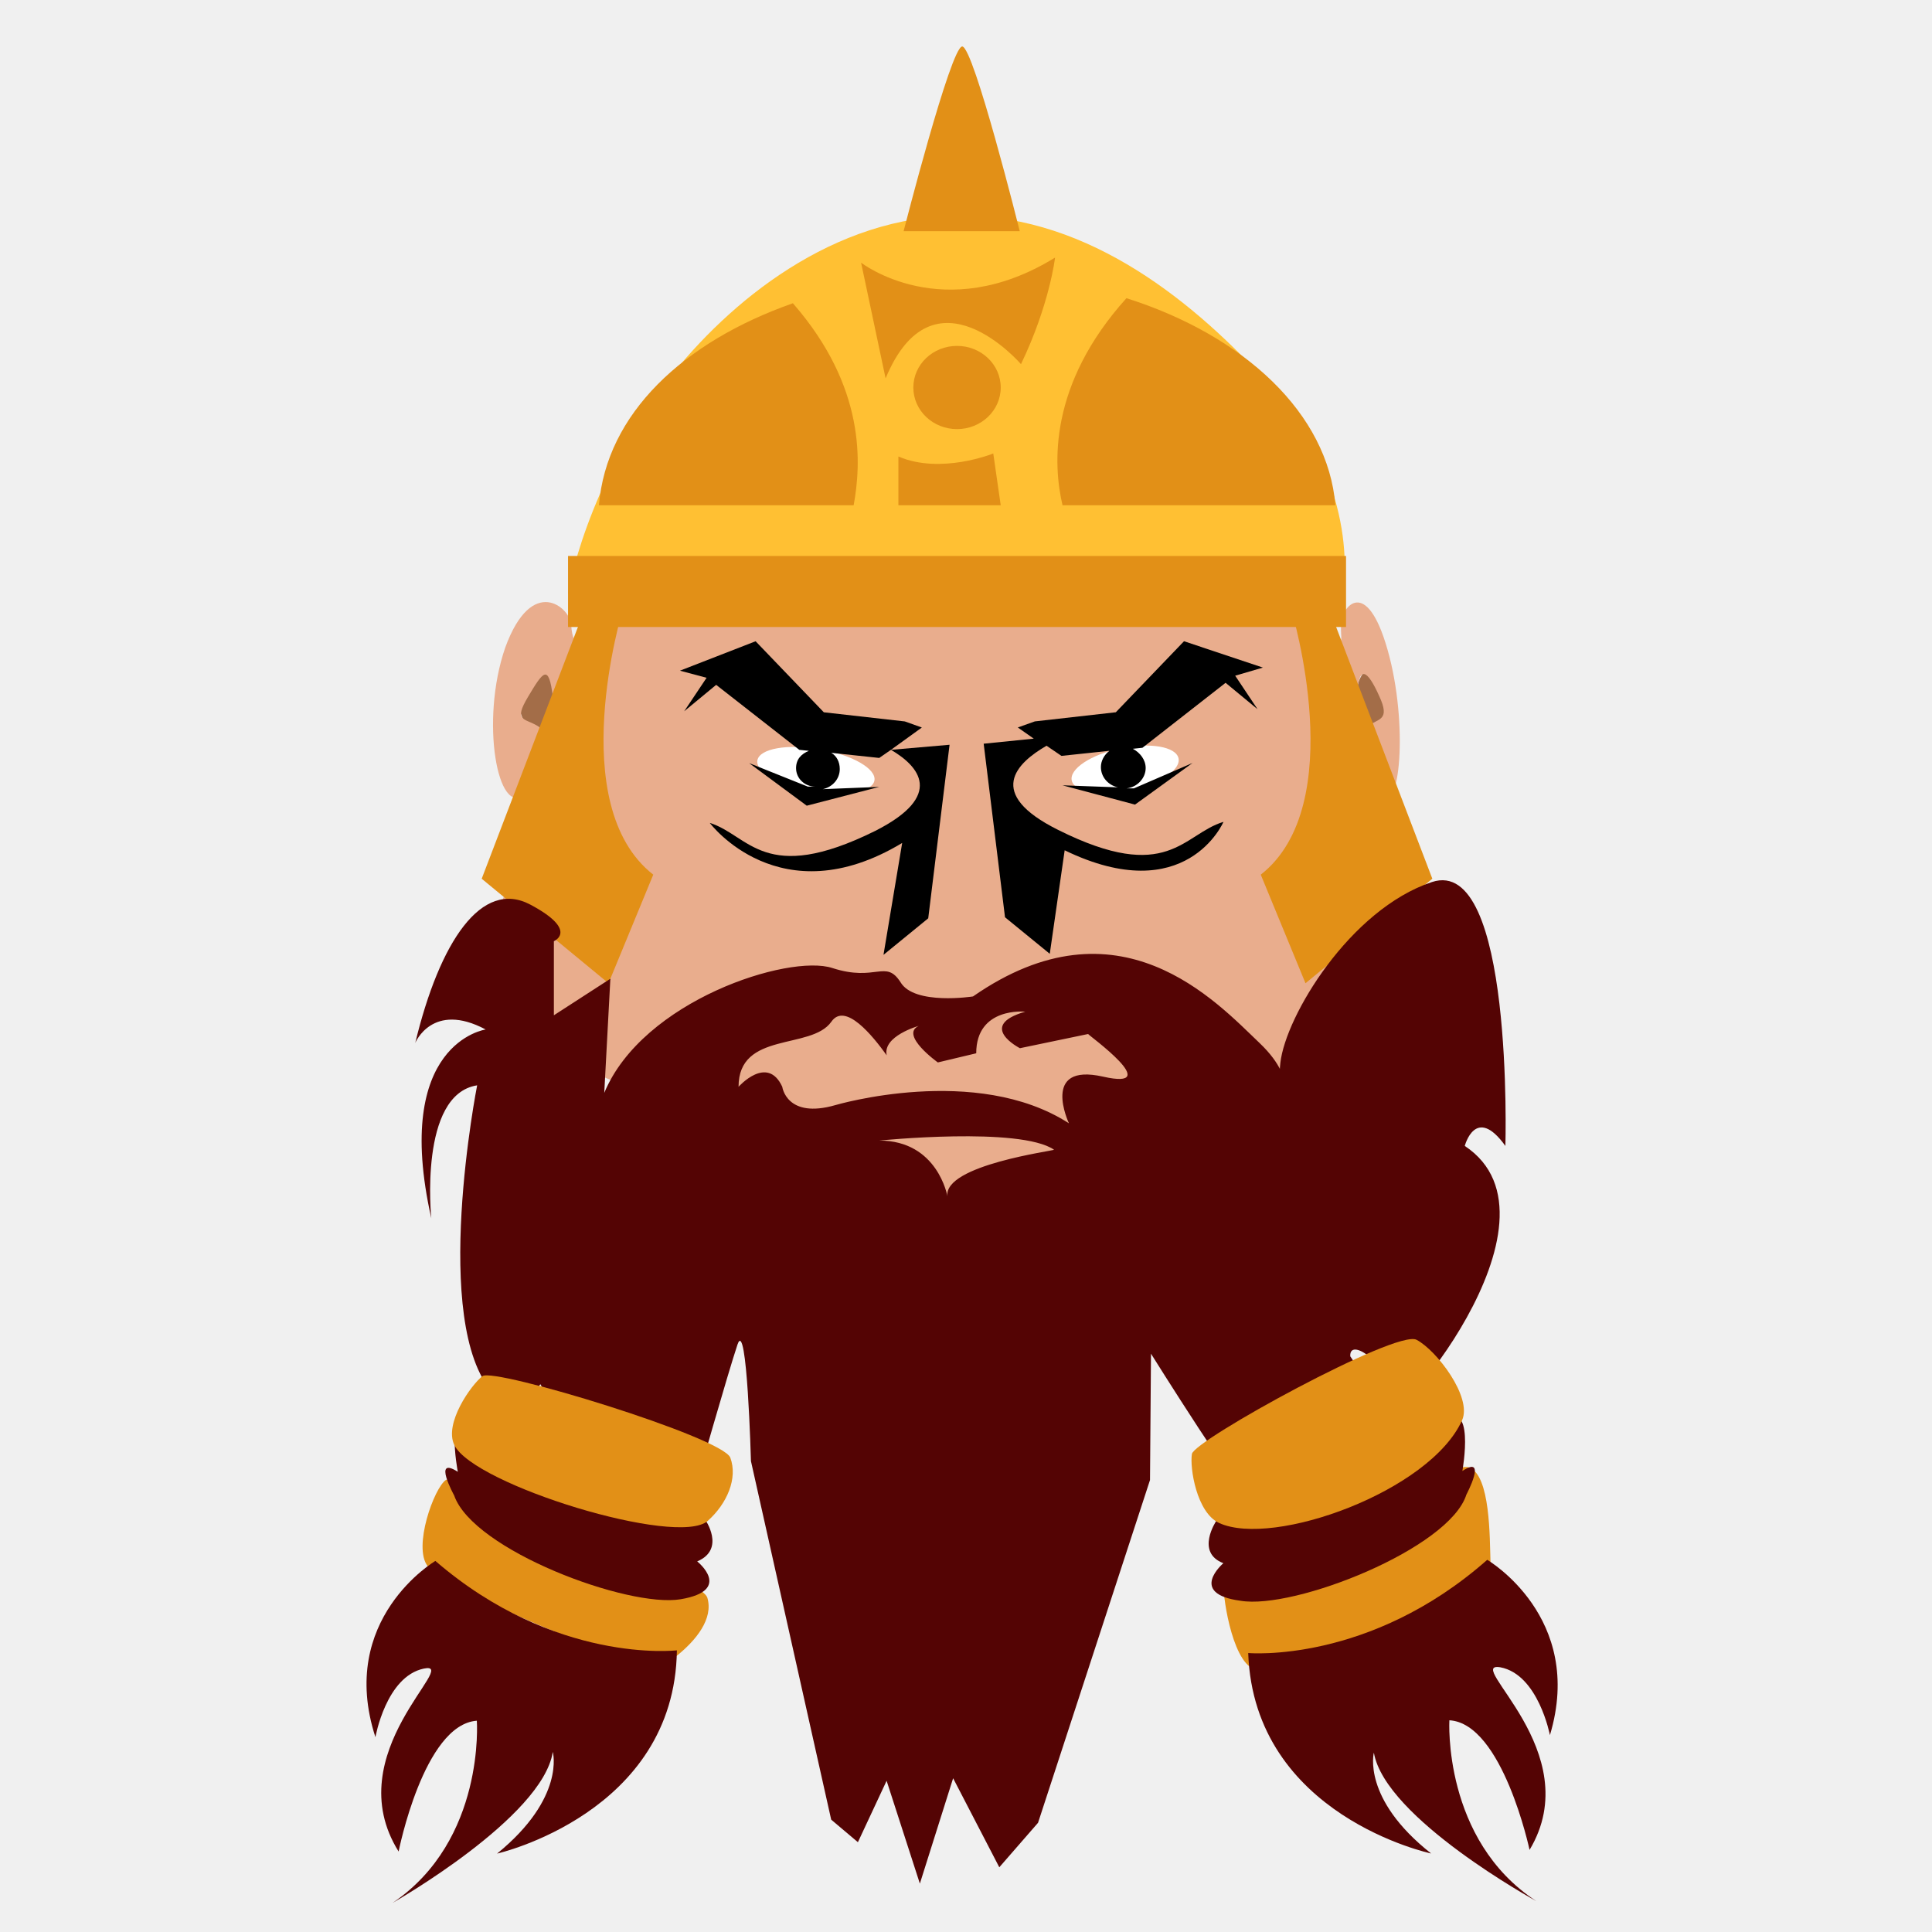
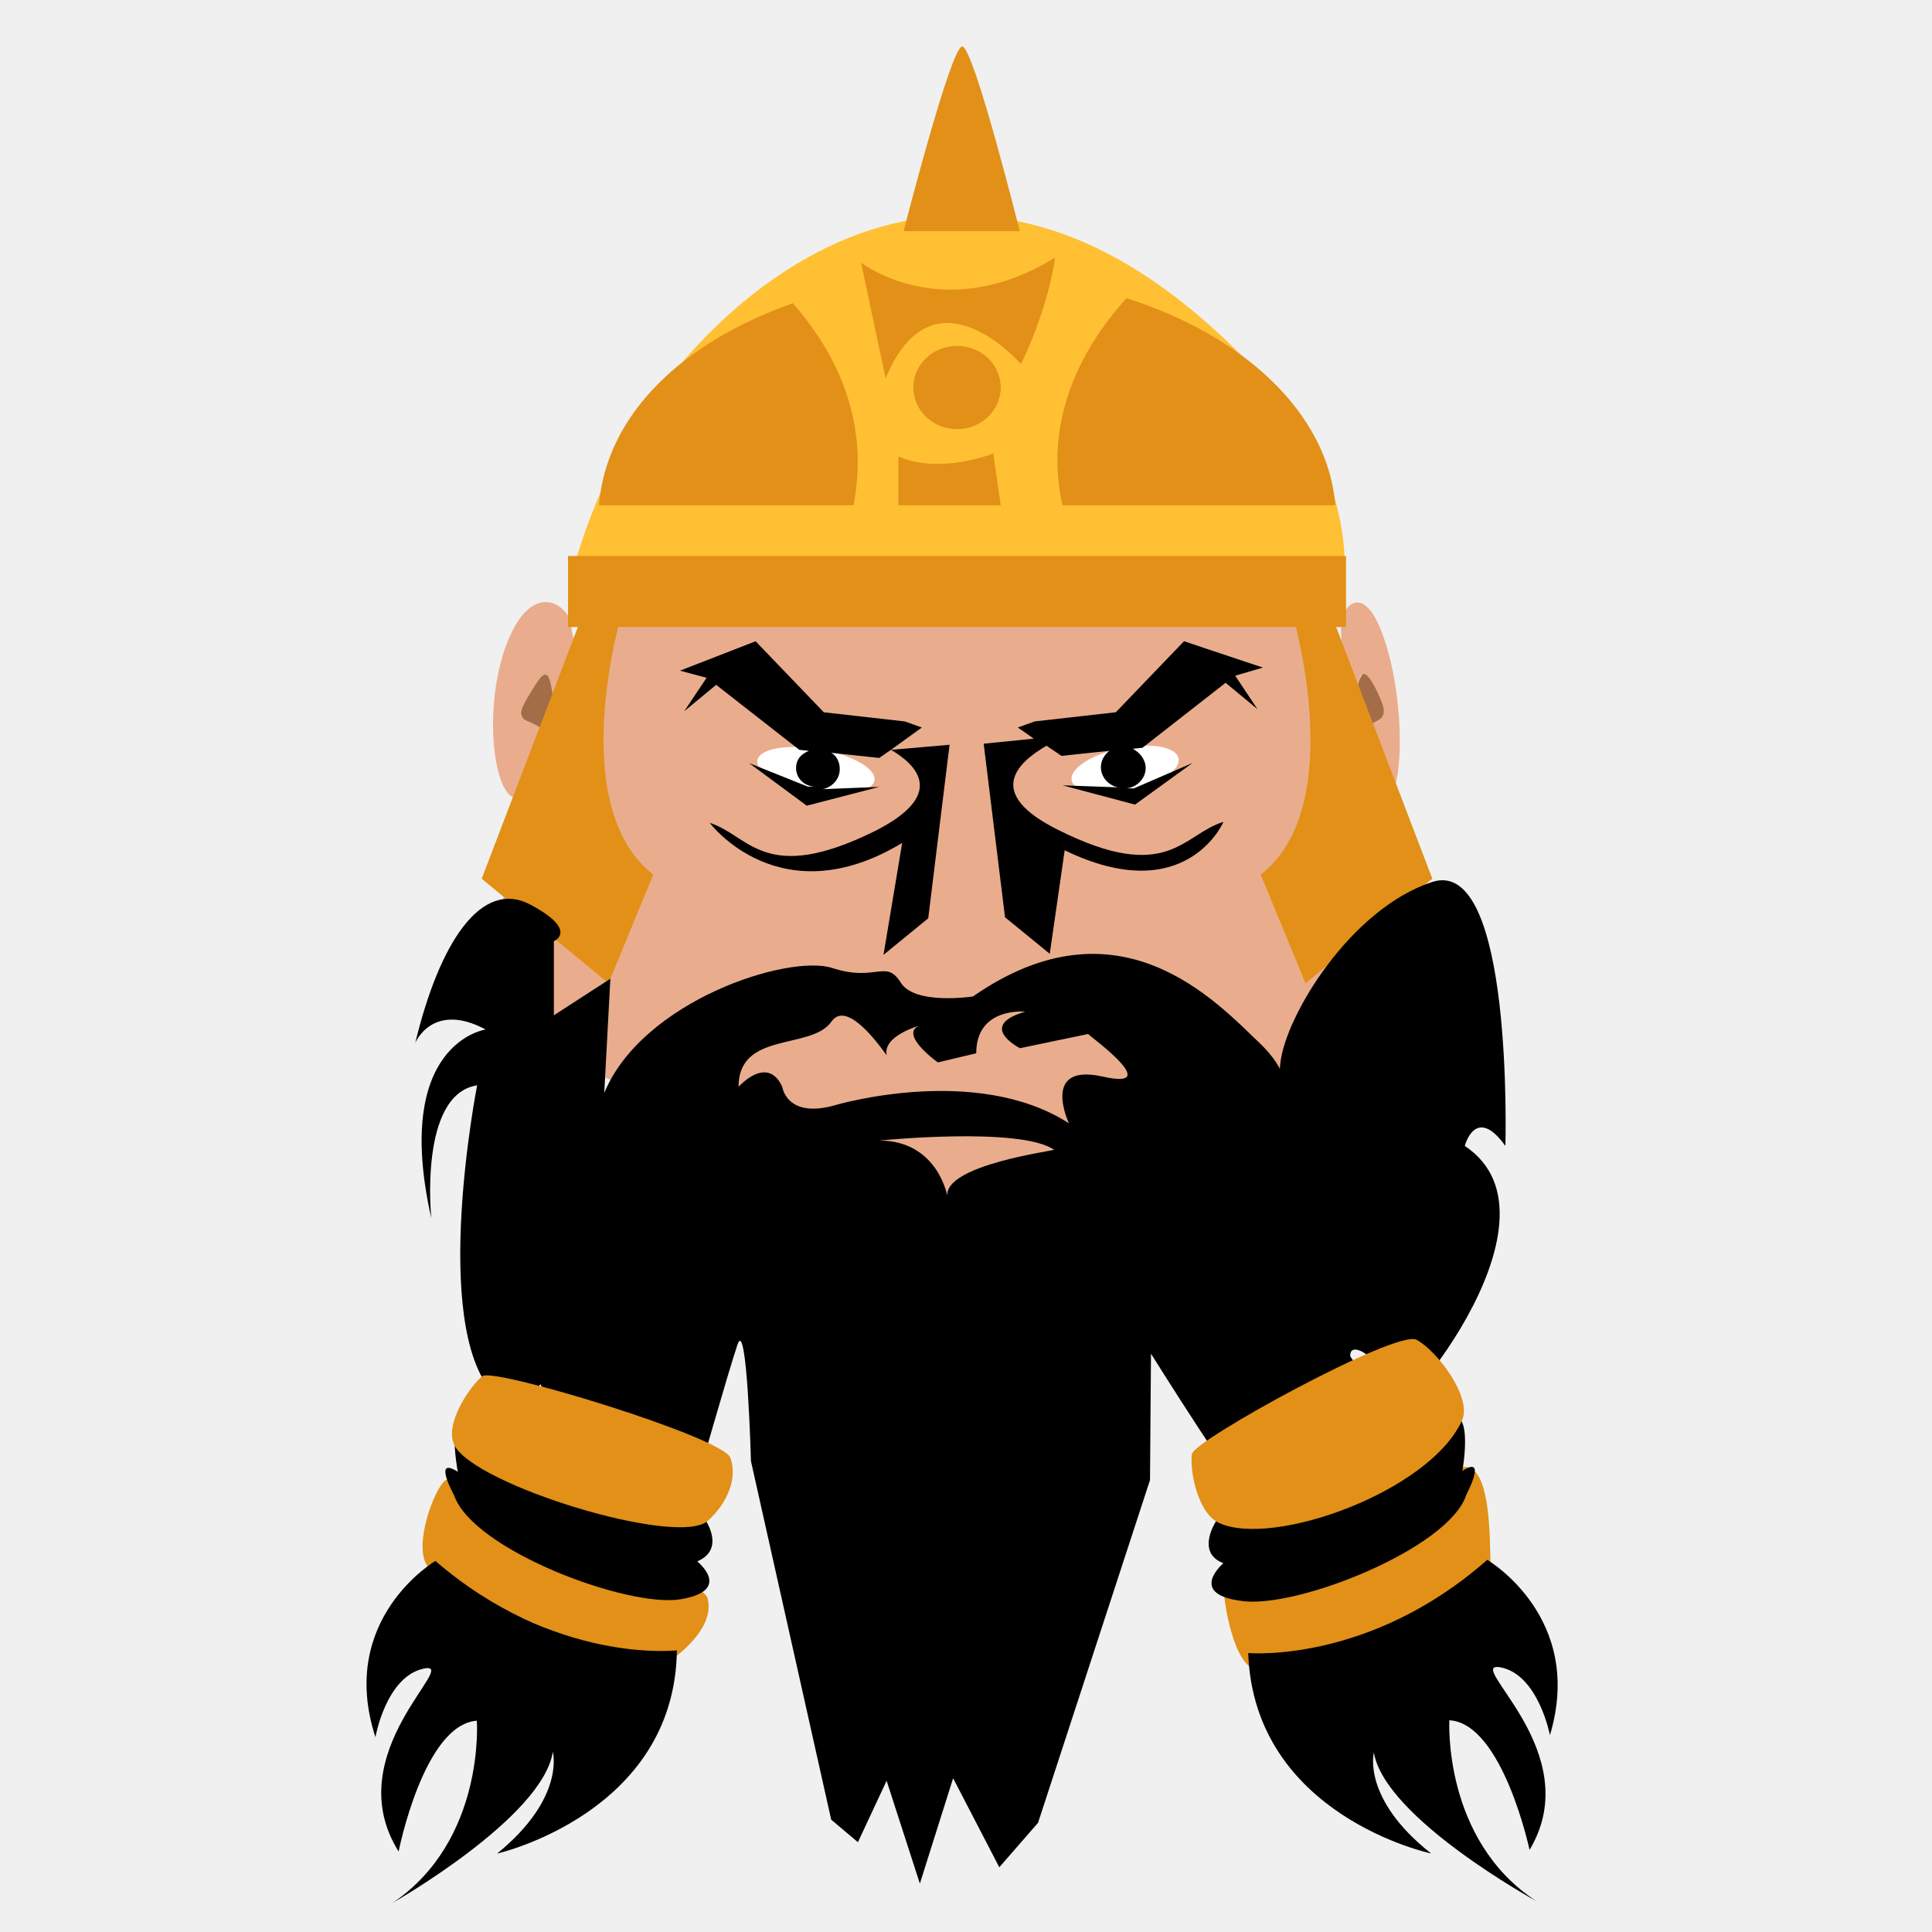
- <svg xmlns="http://www.w3.org/2000/svg" version="1.1" id="all_in_one" x="0px" y="0px" width="140px" height="140px" viewBox="0 0 140 140" enable-background="new 0 0 140 140" xml:space="preserve">
+ <svg xmlns="http://www.w3.org/2000/svg" version="1.1" id="all_in_one" x="0px" y="0px" viewBox="0 0 140 140" enable-background="new 0 0 140 140" xml:space="preserve">
  <polygon fill="#E9AD8D" points="104.74,72.473 69.688,88.856 33.594,73.82 43.401,44 93.429,44 " />
  <path fill="#FFC033" d="M97.291,43H41.162c0,0,1.268-7.891,7.316-15.572c4.3-5.463,11.83-11.84,21.208-11.809  c9.378,0.03,17.008,6.435,22.276,12.246C98.861,35.475,97.291,43,97.291,43z" />
  <path fill="#FFFFFF" d="M63.363,56.565c-0.162,0.848-2.193,1.204-4.533,0.796c-2.342-0.408-4.107-1.426-3.945-2.272  c0.162-0.848,2.191-1.203,4.534-0.795S63.526,55.719,63.363,56.565z" />
  <path fill="#FFFFFF" d="M85.398,54.939c0.194,0.842-1.378,1.888-3.512,2.338c-2.137,0.451-4.026,0.132-4.221-0.708  c-0.196-0.841,1.375-1.886,3.512-2.337C83.313,53.782,85.201,54.099,85.398,54.939z" />
  <path fill="#E29017" d="M32.311,107.242c0.863-0.59,18.483,7.012,18.944,8.529c0.458,1.52-0.806,3.101-2.281,4.268  c-2.289,1.812-16.899-5.166-17.982-6.546C29.911,112.113,31.449,107.831,32.311,107.242z" />
  <path fill="#E29017" d="M88.666,114.863c0.043-1.01,16.25-9.118,17.795-8.527c1.547,0.592,1.486,5.089,1.547,6.908  c0.097,2.824-14.986,7.815-16.803,7.776C89.392,120.979,88.623,115.869,88.666,114.863z" />
  <ellipse fill="#A36D48" cx="38.961" cy="50.607" rx="1.385" ry="2.33" />
  <ellipse fill="#A36D48" cx="99.639" cy="50.607" rx="1.384" ry="2.33" />
  <path fill="#E9AD8D" d="M97.736,50.701c0,0,0.523,2.222,0.596-0.225c0.111-2.45,0.788-1.872,1.603-0.055  c0.85,1.811-0.082,1.634-0.743,2.162c-0.658,0.527-0.612,3.105,0.835,4.913c1.42,1.886,2.048-5.062,0.523-10.405  c-1.535-5.415-3.347-3.115-3.375-1.857c-0.032,1.259,0.176,0.729-0.266,2.283C96.402,49.158,97.736,50.701,97.736,50.701z" />
  <path fill="#E9AD8D" d="M38.021,57.545c1.947-1.832,1.869-4.448,0.923-4.946c-0.937-0.569-1.755-0.312-0.679-2.107  c1.074-1.795,1.497-2.478,1.797,0.018c0.299,2.5,0.878,0.267,0.878,0.267s1.357-0.698,0.945-3.103  c-0.226-1.67-0.419-1.225-0.499-2.428c-0.079-1.202-2.83-3.65-4.775,1.68C34.766,52.272,36.088,59.3,38.021,57.545z" />
  <path fill="#E29017" d="M42.32,44.28l-7.414,19.396l9.189,7.574l3.243-7.869c-6.487-5.074-2.238-19.101-2.238-19.101H42.32z" />
  <path fill="#E29017" d="M91.359,63.381l3.242,7.869l9.191-7.574L96.38,44.28h-2.781C93.599,44.28,97.847,58.307,91.359,63.381z" />
  <rect x="41.162" y="40.288" fill="#E29017" width="56.376" height="5.147" />
-   <path fill="#540404" d="M92.949,106.805l4.079-1.738c0,0,2.725-4.211,0.817-6.784c-0.092-1.589,3.378,0.981,2.92,3.608  c-0.535,2.622,13.485-13.483,5.378-18.852c0,0,0.78-3.016,2.943,0c0,0,0.621-21.108-5.327-19.122  c-5.947,1.984-10.592,9.707-10.977,13.09c-0.386,3.383,1.666,1.598-1.501-1.418c-3.165-3.016-10.195-10.738-20.774-3.383  c0,0-4.248,0.662-5.251-1.03c-1.082-1.691-1.775,0-4.942-1.03c-3.167-1.029-13.746,2.354-16.527,9.047l0.442-8.269l-4.093,2.647  v-5.369c0,0,1.83-0.768-1.7-2.647s-6.568,2.662-8.345,10.017c0,0,1.24-3.03,5.102-0.971c0,0-6.797,0.955-3.94,13.679  c0,0-0.925-8.971,3.323-9.633c0,0-3.404,17.236,1.141,22.292l1.555,2.247l1.884-2.884l3.175,5.541c0,0,3.375,2.781,5.266-0.01  c1.888-2.789,2.775,2.014,2.775,2.014s2.375-8.354,3.069-10.415c0.694-2.06,0.976,8.447,0.976,8.447l5.814,25.979l1.936,1.635  l2.08-4.452l2.41,7.452l2.41-7.635l3.346,6.452l2.808-3.225l8.113-24.836l0.071-9.155c0,0,6.581,10.531,7.911,11.636  C92.721,110.842,92.949,106.805,92.949,106.805z M68.655,86.695c0,0-0.696-4.046-4.942-4.046c0,0,10.193-1.029,12.665,0.663  C76.453,83.386,68.346,84.415,68.655,86.695z M79.93,78.017c-4.557-1.029-2.471,3.383-2.471,3.383  c-6.719-4.34-16.912-1.323-16.912-1.323c-3.555,1.029-3.861-1.324-3.861-1.324c-1.084-2.354-3.168,0-3.168,0  c0-4.045,5.252-2.647,6.719-4.706c1.004-1.472,3.014,1.028,4.017,2.426c-0.309-1.397,2.316-2.133,2.316-2.133  c-1.39,0.662,1.39,2.648,1.39,2.648l2.781-0.663c0-3.383,3.552-3.015,3.552-3.015c-3.552,1.029-0.386,2.647-0.386,2.647l4.942-1.029  C78.849,75.001,84.484,79.046,79.93,78.017z" />
+   <path d="M92.949,106.805l4.079-1.738c0,0,2.725-4.211,0.817-6.784c-0.092-1.589,3.378,0.981,2.92,3.608  c-0.535,2.622,13.485-13.483,5.378-18.852c0,0,0.78-3.016,2.943,0c0,0,0.621-21.108-5.327-19.122  c-5.947,1.984-10.592,9.707-10.977,13.09c-0.386,3.383,1.666,1.598-1.501-1.418c-3.165-3.016-10.195-10.738-20.774-3.383  c0,0-4.248,0.662-5.251-1.03c-1.082-1.691-1.775,0-4.942-1.03c-3.167-1.029-13.746,2.354-16.527,9.047l0.442-8.269l-4.093,2.647  v-5.369c0,0,1.83-0.768-1.7-2.647s-6.568,2.662-8.345,10.017c0,0,1.24-3.03,5.102-0.971c0,0-6.797,0.955-3.94,13.679  c0,0-0.925-8.971,3.323-9.633c0,0-3.404,17.236,1.141,22.292l1.555,2.247l1.884-2.884l3.175,5.541c0,0,3.375,2.781,5.266-0.01  c1.888-2.789,2.775,2.014,2.775,2.014s2.375-8.354,3.069-10.415c0.694-2.06,0.976,8.447,0.976,8.447l5.814,25.979l1.936,1.635  l2.08-4.452l2.41,7.452l2.41-7.635l3.346,6.452l2.808-3.225l8.113-24.836l0.071-9.155c0,0,6.581,10.531,7.911,11.636  C92.721,110.842,92.949,106.805,92.949,106.805z M68.655,86.695c0,0-0.696-4.046-4.942-4.046c0,0,10.193-1.029,12.665,0.663  C76.453,83.386,68.346,84.415,68.655,86.695z M79.93,78.017c-4.557-1.029-2.471,3.383-2.471,3.383  c-6.719-4.34-16.912-1.323-16.912-1.323c-3.555,1.029-3.861-1.324-3.861-1.324c-1.084-2.354-3.168,0-3.168,0  c0-4.045,5.252-2.647,6.719-4.706c1.004-1.472,3.014,1.028,4.017,2.426c-0.309-1.397,2.316-2.133,2.316-2.133  c-1.39,0.662,1.39,2.648,1.39,2.648l2.781-0.663c0-3.383,3.552-3.015,3.552-3.015c-3.552,1.029-0.386,2.647-0.386,2.647l4.942-1.029  C78.849,75.001,84.484,79.046,79.93,78.017z" />
  <ellipse fill="#E29017" cx="69.35" cy="28.08" rx="3.166" ry="3.015" />
  <path fill="#E29017" d="M57.456,21.975c-7.953,2.794-13.513,8.017-14.055,14.636h18.458C62.398,33.668,62.785,28.079,57.456,21.975z  " />
  <path fill="#E29017" d="M96.766,36.611c-0.542-6.619-6.564-12.282-15.139-15.004c-5.637,6.252-5.326,12.062-4.633,15.004H96.766z" />
  <path fill="#E29017" d="M65.102,33.081v3.53h7.414l-0.54-3.751C71.976,32.86,68.191,34.404,65.102,33.081z" />
  <path fill="#E29017" d="M73.984,26.388c2.085-4.339,2.469-7.722,2.469-7.722c-8.107,5.001-14.055,0.367-14.055,0.367l1.776,8.385  C67.65,19.033,73.984,26.388,73.984,26.388z" />
  <path fill="#E29017" d="M69.725,3.368c-0.826,0.007-4.247,13.385-4.247,13.385h8.418C73.896,16.753,70.551,3.361,69.725,3.368z" />
-   <path fill="#540404" d="M51.077,110.082c-14.02,1.01-16.373-6.932-16.373-6.932c-2.634-2.171-1.529,3.502-1.529,3.502  c-1.866-1.193-0.264,1.715-0.264,1.715c1.37,3.956,12.589,8.163,16.415,7.52c3.825-0.646,1.196-2.742,1.196-2.742  C52.626,112.256,51.077,110.082,51.077,110.082z" />
-   <path fill="#540404" d="M31.549,113.111c0,0-7.131,4.198-4.344,12.771c0,0,0.766-4.404,3.513-4.971  c2.746-0.565-6.295,6.132-1.833,13.258c0,0,1.815-9.201,5.668-9.479c0,0,0.623,8.657-6.098,13.196c0,0,10.86-6.164,11.603-10.936  c0,0,0.934,3.322-4.038,7.369c0,0,12.874-2.918,13.03-14.729C48.974,119.598,40.218,120.597,31.549,113.111z" />
-   <path fill="#540404" d="M106.26,108.304c0,0,1.559-2.932-0.291-1.711c0,0,1.014-5.614-1.582-3.478c0,0-2.228,7.901-16.259,7.107  c0,0-1.521,2.273,0.522,3.053c0,0-2.6,2.208,1.238,2.722C93.797,116.659,105.033,112.21,106.26,108.304z" />
-   <path fill="#540404" d="M108.721,120.818c2.756,0.523,3.592,4.917,3.592,4.917c2.572-8.547-4.542-12.705-4.542-12.705  c-8.548,7.547-17.321,6.755-17.321,6.755c0.415,11.809,13.255,14.525,13.255,14.525c-5.034-3.971-4.149-7.307-4.149-7.307  c0.813,4.76,11.768,10.757,11.768,10.757c-6.787-4.436-6.297-13.102-6.297-13.102c3.854,0.219,5.811,9.392,5.811,9.392  C115.107,126.926,105.963,120.367,108.721,120.818z" />
+   <path d="M51.077,110.082c-14.02,1.01-16.373-6.932-16.373-6.932c-2.634-2.171-1.529,3.502-1.529,3.502  c-1.866-1.193-0.264,1.715-0.264,1.715c1.37,3.956,12.589,8.163,16.415,7.52c3.825-0.646,1.196-2.742,1.196-2.742  C52.626,112.256,51.077,110.082,51.077,110.082z" />
+   <path d="M31.549,113.111c0,0-7.131,4.198-4.344,12.771c0,0,0.766-4.404,3.513-4.971c2.746-0.565-6.295,6.132-1.833,13.258  c0,0,1.815-9.201,5.668-9.479c0,0,0.623,8.657-6.098,13.196c0,0,10.86-6.164,11.603-10.936c0,0,0.934,3.322-4.038,7.369  c0,0,12.874-2.918,13.03-14.729C48.974,119.598,40.218,120.597,31.549,113.111z" />
+   <path d="M106.26,108.304c0,0,1.559-2.932-0.291-1.711c0,0,1.014-5.614-1.582-3.478c0,0-2.228,7.901-16.259,7.107  c0,0-1.521,2.273,0.522,3.053c0,0-2.6,2.208,1.238,2.722C93.797,116.659,105.033,112.21,106.26,108.304z" />
+   <path d="M108.721,120.818c2.756,0.523,3.592,4.917,3.592,4.917c2.572-8.547-4.542-12.705-4.542-12.705  c-8.548,7.547-17.321,6.755-17.321,6.755c0.415,11.809,13.255,14.525,13.255,14.525c-5.034-3.971-4.149-7.307-4.149-7.307  c0.813,4.76,11.768,10.757,11.768,10.757c-6.787-4.436-6.297-13.102-6.297-13.102c3.854,0.219,5.811,9.392,5.811,9.392  C115.107,126.926,105.963,120.367,108.721,120.818z" />
  <g>
    <path d="M64.562,54.335c2.008,1.177,3.938,3.309-1.157,5.884c-8.033,3.972-9.113,0.294-11.972-0.588c0,0,5.067,6.798,13.942,1.453   l-1.354,8.108l3.242-2.648l1.546-12.576L64.562,54.335z" />
    <path d="M51.896,49.627l6.023,4.708l0.695,0.073c-0.539,0.221-0.928,0.598-0.928,1.259c0,0.735,0.618,1.333,1.391,1.333h-0.541   l-4.246-1.7l4.17,3.084l5.252-1.362l-4.094,0.164c0.695-0.146,1.235-0.727,1.235-1.461c0-0.516-0.231-0.952-0.618-1.173   l3.477,0.371l0.849-0.587l2.24-1.618l-1.236-0.441l-5.868-0.662l-4.943-5.147l-5.482,2.132l1.93,0.515L49.58,51.54L51.896,49.627z" />
  </g>
  <path d="M85.798,46.466l-4.942,5.147l-5.868,0.662l-1.234,0.441l1.157,0.809l-3.63,0.367l1.546,12.577l3.243,2.647l1.08-7.501  c8.805,4.265,11.507-2.06,11.507-2.06c-2.935,0.883-4.016,4.56-11.971,0.588c-5.327-2.648-3.011-4.854-0.849-6.104l1.08,0.735  l3.477-0.368c-0.387,0.294-0.619,0.736-0.619,1.177c0,0.735,0.543,1.323,1.236,1.471l-4.017-0.147l5.253,1.398l4.169-3.016  l-4.247,1.839h-0.542c0.774-0.074,1.393-0.735,1.393-1.471c0-0.588-0.387-1.104-0.929-1.397l0.696-0.074l6.024-4.707l2.315,1.912  l-1.62-2.427l2.007-0.588L85.798,46.466z" />
  <path fill="#E29017" d="M34.961,99.719c0.827-0.639,17.403,4.421,17.96,5.91c0.553,1.488-0.23,3.326-1.631,4.576  c-2.17,1.938-16.998-2.62-18.37-5.496C32.168,103.139,34.138,100.357,34.961,99.719z" />
  <path fill="#E29017" d="M86.371,105.356c0.17-0.996,14.814-9.036,16.275-8.271c1.46,0.763,4.051,4.157,3.303,5.83  c-2.309,5.15-13.666,9.239-17.6,7.45C86.707,109.617,86.203,106.351,86.371,105.356z" />
</svg>
